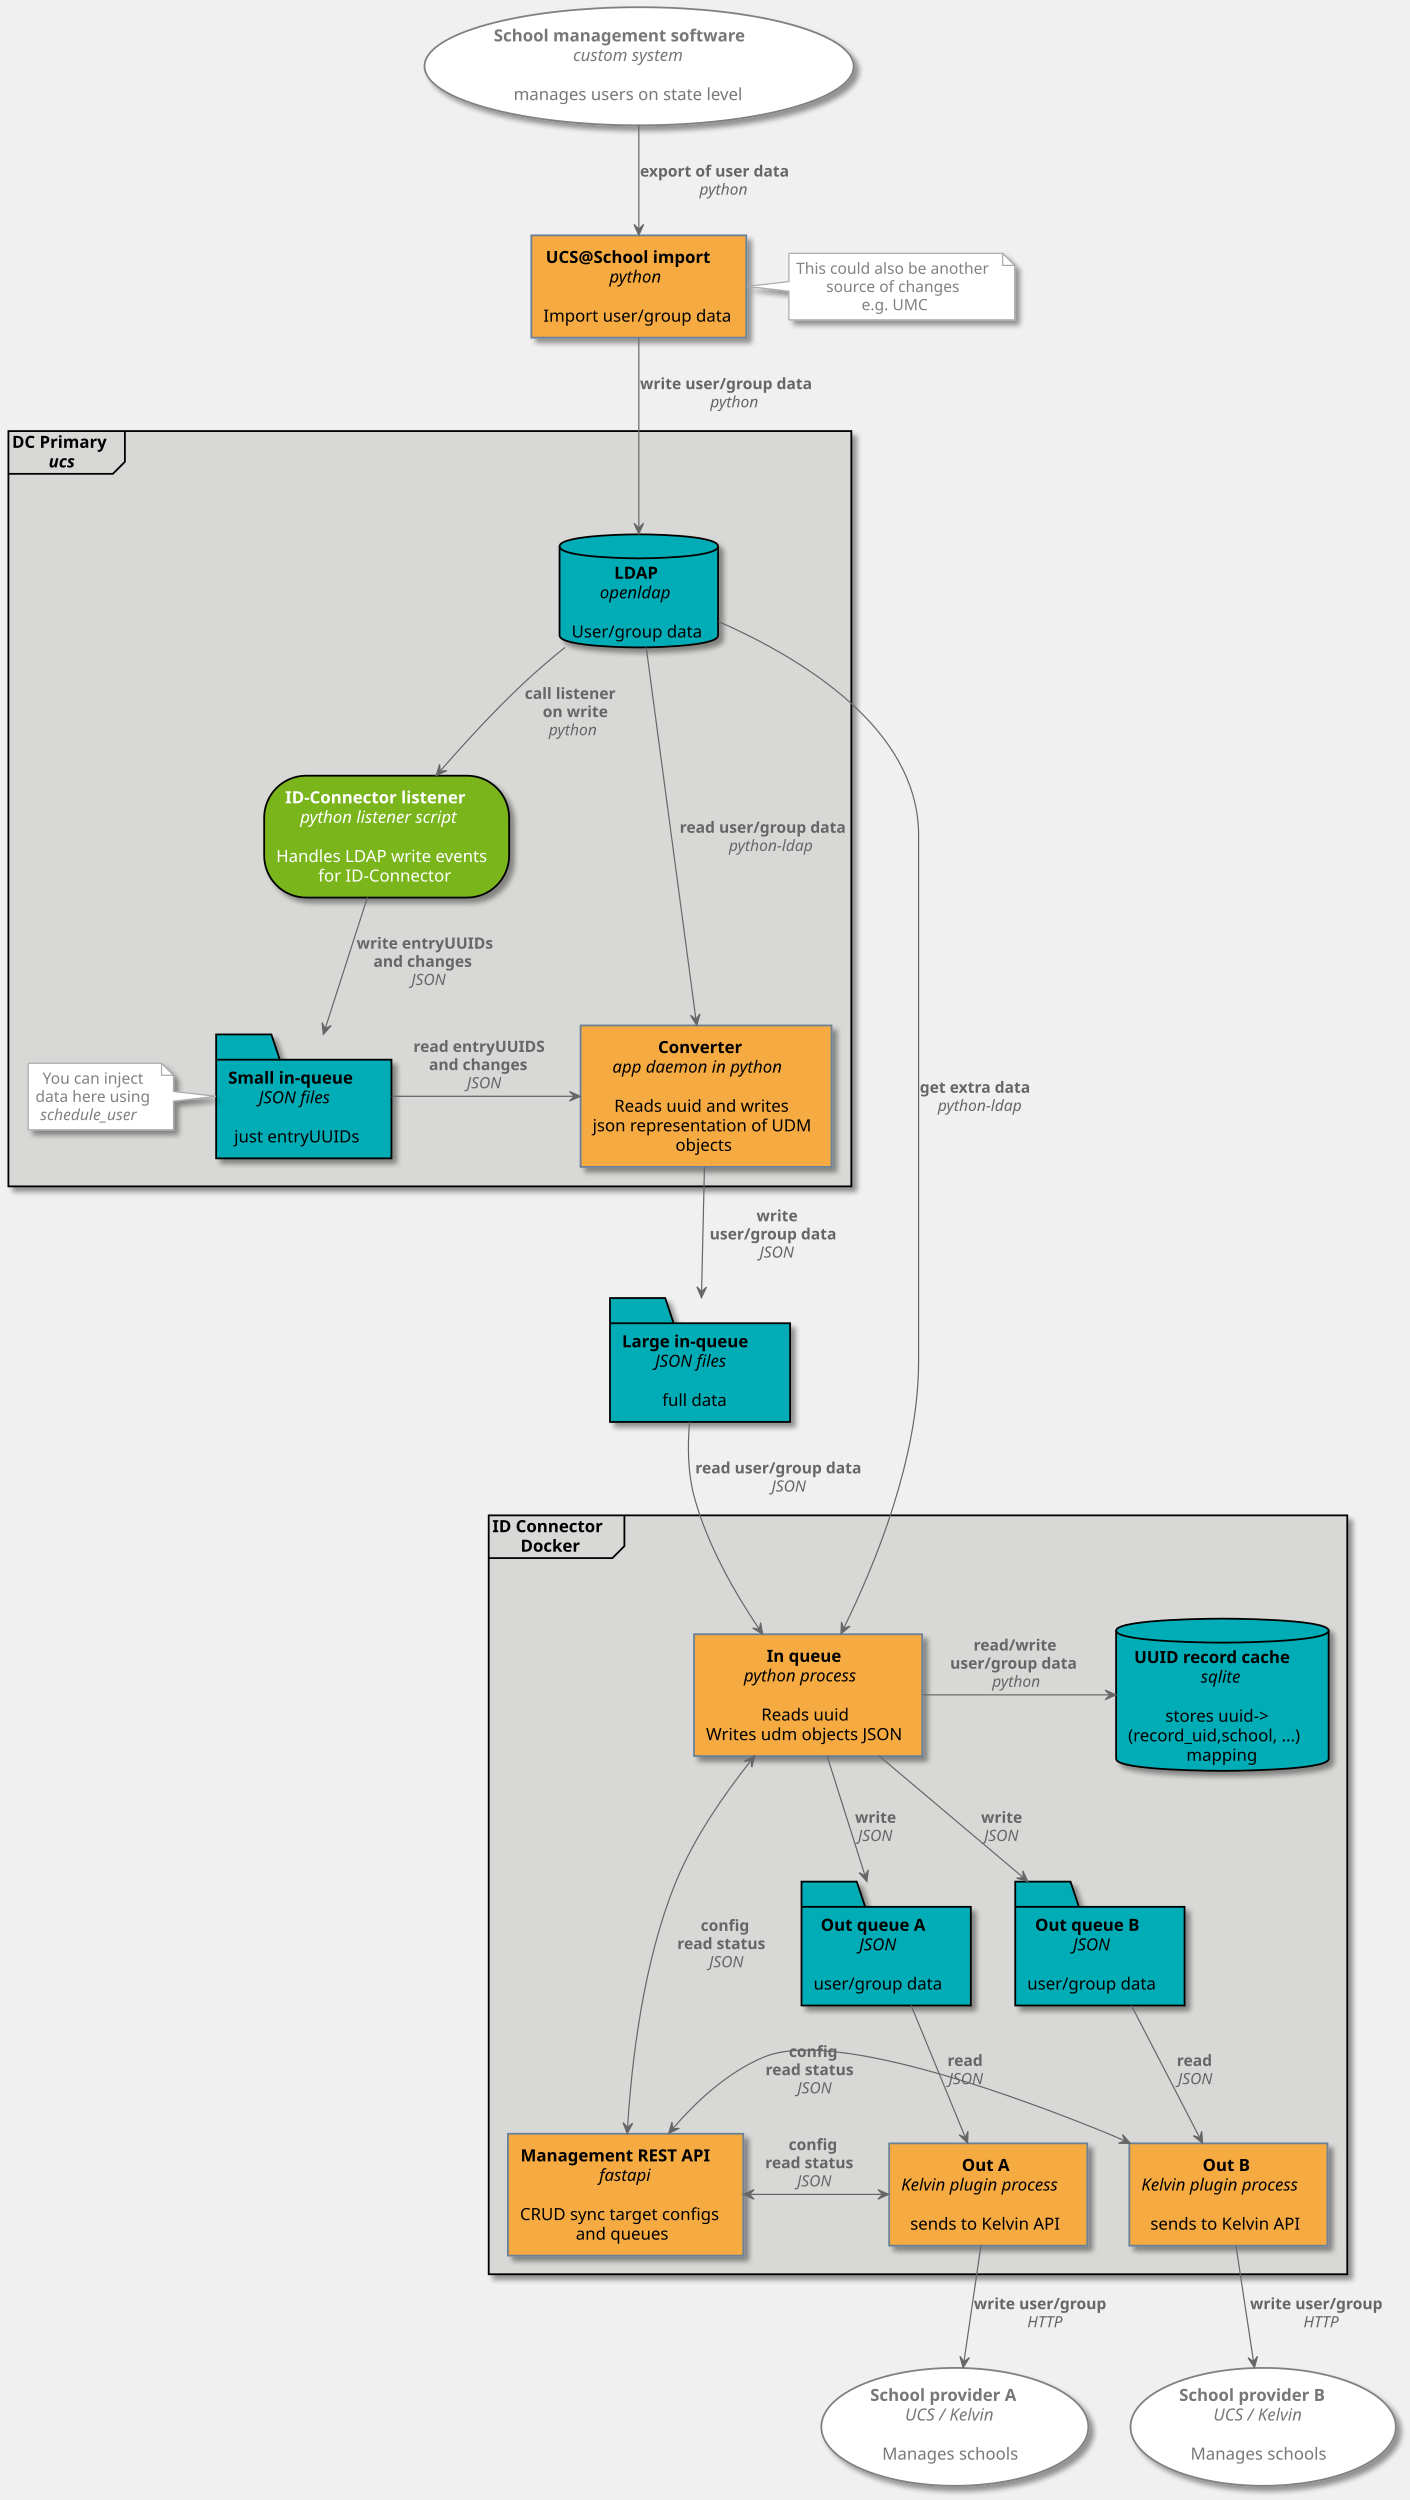
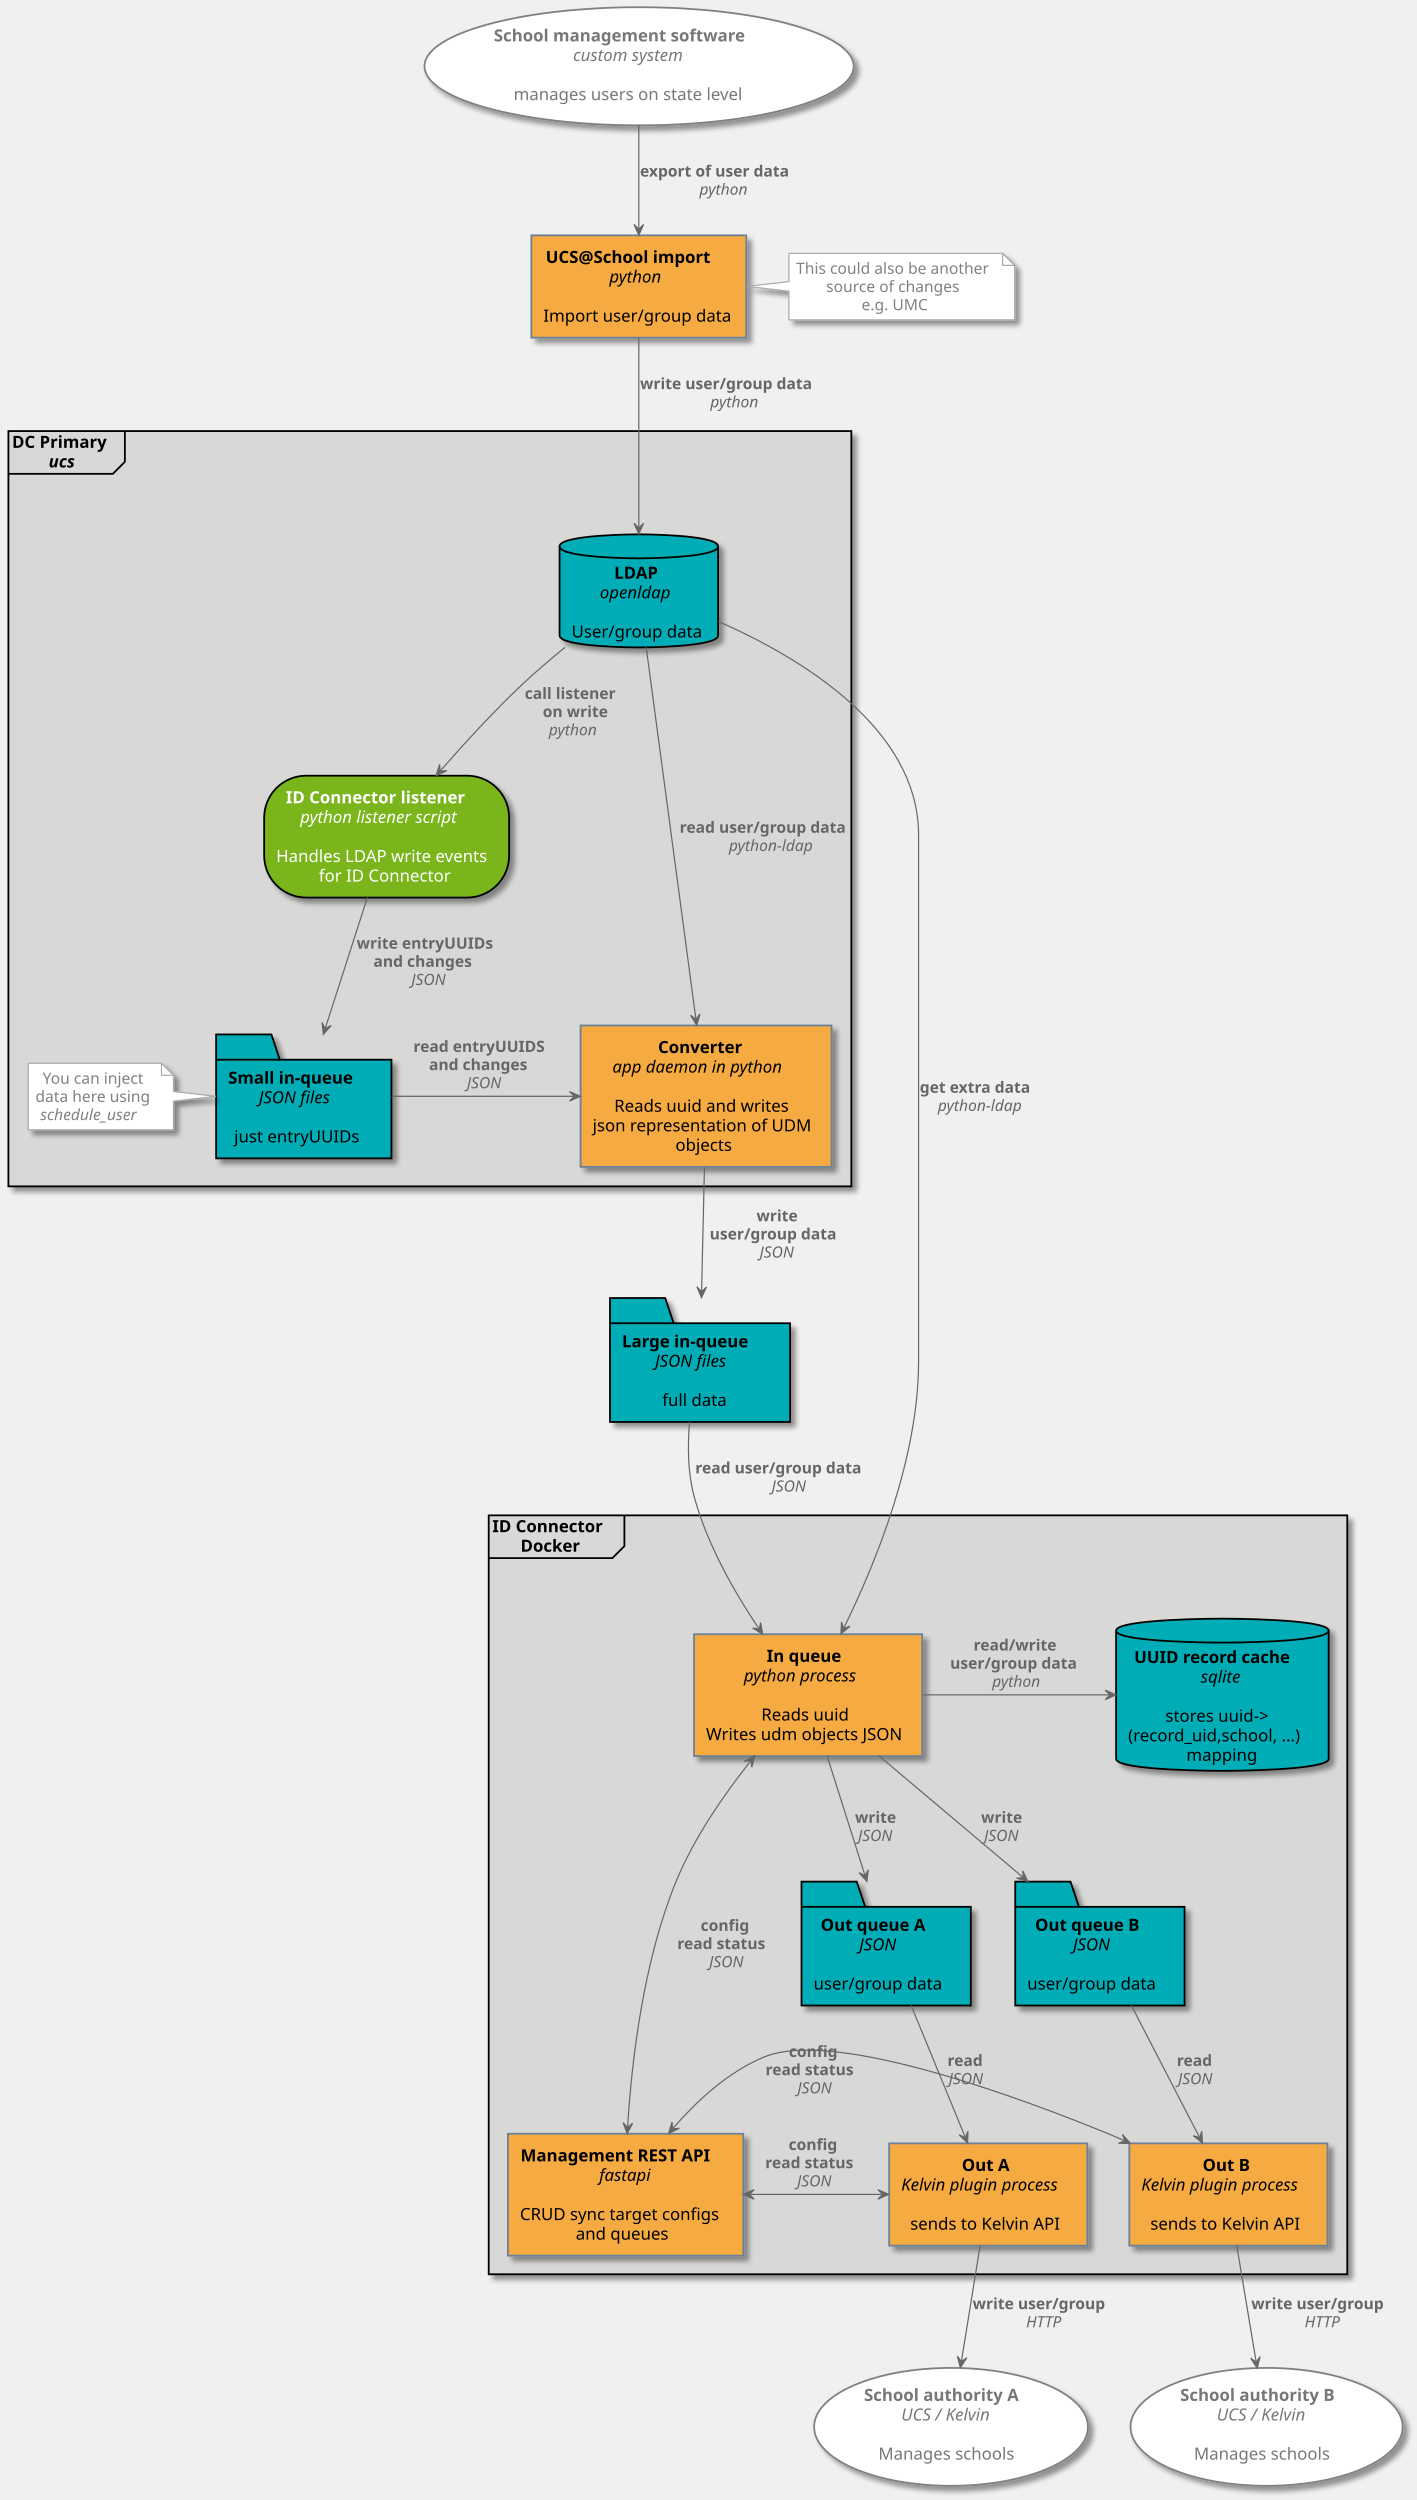
- <svg xmlns="http://www.w3.org/2000/svg" contentScriptType="application/ecmascript" contentStyleType="text/css" height="2082px" preserveAspectRatio="none" style="width:1174px;height:2082px;background:#FFFFFF;" version="1.1" viewBox="0 0 1174 2082" width="1174px" zoomAndPan="magnify">
+ <svg xmlns="http://www.w3.org/2000/svg" contentScriptType="application/ecmascript" contentStyleType="text/css" height="2082px" preserveAspectRatio="none" style="width:1180px;height:2082px;background:#FFFFFF;" version="1.1" viewBox="0 0 1180 2082" width="1180px" zoomAndPan="magnify">
  <defs>
-     <filter height="300%" id="f142jvwkqds8pc" width="300%" x="-1" y="-1">
+     <filter height="300%" id="fg2ye98dvawj6" width="300%" x="-1" y="-1">
      <feGaussianBlur result="blurOut" stdDeviation="2.0" />
      <feColorMatrix in="blurOut" result="blurOut2" type="matrix" values="0 0 0 0 0 0 0 0 0 0 0 0 0 0 0 0 0 0 .4 0" />
      <feOffset dx="4.0" dy="4.0" in="blurOut2" result="blurOut3" />
      <feBlend in="SourceGraphic" in2="blurOut3" mode="normal" />
    </filter>
  </defs>
  <g>
-     <rect fill="#D8D8D6" filter="url(#f142jvwkqds8pc)" height="629" style="stroke:#000000;stroke-width:1.5;" width="702" x="7" y="359" />
+     <rect fill="#D8D8D6" filter="url(#fg2ye98dvawj6)" height="629" style="stroke:#000000;stroke-width:1.5;" width="702" x="7" y="359" />
    <path d="M104,359 L104,384.594 L94,394.594 L7,394.594 " fill="none" style="stroke:#000000;stroke-width:1.5;" />
    <text fill="#000000" font-family="sans-serif" font-size="14" font-weight="bold" lengthAdjust="spacing" textLength="87" x="10" y="372.995">DC Primary</text>
    <text fill="#000000" font-family="sans-serif" font-size="14" font-style="italic" font-weight="bold" lengthAdjust="spacing" textLength="26" x="40.5" y="389.292">ucs</text>
-     <rect fill="#D8D8D6" filter="url(#f142jvwkqds8pc)" height="632" style="stroke:#000000;stroke-width:1.5;" width="715" x="407" y="1262" />
+     <rect fill="#D8D8D6" filter="url(#fg2ye98dvawj6)" height="632" style="stroke:#000000;stroke-width:1.5;" width="715" x="407" y="1262" />
    <path d="M520,1262 L520,1287.594 L510,1297.594 L407,1297.594 " fill="none" style="stroke:#000000;stroke-width:1.5;" />
    <text fill="#000000" font-family="sans-serif" font-size="14" font-weight="bold" lengthAdjust="spacing" textLength="103" x="410" y="1275.995">ID Connector</text>
    <text fill="#000000" font-family="sans-serif" font-size="14" font-weight="bold" lengthAdjust="spacing" textLength="56" x="433.5" y="1292.292">Docker</text>
-     <path d="M466,455 C466,445 532,445 532,445 C532,445 598,445 598,455 L598,529.188 C598,539.188 532,539.188 532,539.188 C532,539.188 466,539.188 466,529.188 L466,455 " fill="#00ACB6" filter="url(#f142jvwkqds8pc)" style="stroke:#000000;stroke-width:1.5;" />
+     <path d="M466,455 C466,445 532,445 532,445 C532,445 598,445 598,455 L598,529.188 C598,539.188 532,539.188 532,539.188 C532,539.188 466,539.188 466,529.188 L466,455 " fill="#00ACB6" filter="url(#fg2ye98dvawj6)" style="stroke:#000000;stroke-width:1.5;" />
    <path d="M466,455 C466,465 532,465 532,465 C532,465 598,465 598,455 " fill="none" style="stroke:#000000;stroke-width:1.5;" />
    <text fill="#000000" font-family="sans-serif" font-size="14" font-weight="bold" lengthAdjust="spacing" textLength="41" x="511.5" y="481.995">LDAP</text>
    <text fill="#000000" font-family="sans-serif" font-size="14" font-style="italic" lengthAdjust="spacing" textLength="65" x="499.5" y="498.292">openldap</text>
    <text fill="#000000" font-family="sans-serif" font-size="14" lengthAdjust="spacing" textLength="0" x="534" y="514.589" />
    <text fill="#000000" font-family="sans-serif" font-size="14" lengthAdjust="spacing" textLength="112" x="476" y="530.886">User/group data</text>
-     <rect fill="#7AB51D" filter="url(#f142jvwkqds8pc)" height="101.484" rx="35" ry="35" style="stroke:#000000;stroke-width:1.5;" width="204" x="220" y="646" />
-     <text fill="#FFFFFF" font-family="sans-serif" font-size="14" font-weight="bold" lengthAdjust="spacing" textLength="169" x="237.5" y="668.995">ID-Connector listener</text>
+     <rect fill="#7AB51D" filter="url(#fg2ye98dvawj6)" height="101.484" rx="35" ry="35" style="stroke:#000000;stroke-width:1.5;" width="204" x="220" y="646" />
+     <text fill="#FFFFFF" font-family="sans-serif" font-size="14" font-weight="bold" lengthAdjust="spacing" textLength="168" x="238" y="668.995">ID Connector listener</text>
    <text fill="#FFFFFF" font-family="sans-serif" font-size="14" font-style="italic" lengthAdjust="spacing" textLength="144" x="250" y="685.292">python listener script</text>
    <text fill="#FFFFFF" font-family="sans-serif" font-size="14" lengthAdjust="spacing" textLength="0" x="324" y="701.589" />
    <text fill="#FFFFFF" font-family="sans-serif" font-size="14" lengthAdjust="spacing" textLength="184" x="230" y="717.886">Handles LDAP write events</text>
-     <text fill="#FFFFFF" font-family="sans-serif" font-size="14" lengthAdjust="spacing" textLength="114" x="265" y="734.183">for ID-Connector</text>
-     <rect fill="#F6AA42" filter="url(#f142jvwkqds8pc)" height="117.781" style="stroke:#6A8198;stroke-width:1.5;" width="209" x="483.5" y="854" />
+     <text fill="#FFFFFF" font-family="sans-serif" font-size="14" lengthAdjust="spacing" textLength="113" x="265.5" y="734.183">for ID Connector</text>
+     <rect fill="#F6AA42" filter="url(#fg2ye98dvawj6)" height="117.781" style="stroke:#6A8198;stroke-width:1.5;" width="209" x="483.5" y="854" />
    <text fill="#000000" font-family="sans-serif" font-size="14" font-weight="bold" lengthAdjust="spacing" textLength="80" x="548" y="876.995">Converter</text>
    <text fill="#000000" font-family="sans-serif" font-size="14" font-style="italic" lengthAdjust="spacing" textLength="156" x="510" y="893.292">app daemon in python</text>
    <text fill="#000000" font-family="sans-serif" font-size="14" lengthAdjust="spacing" textLength="0" x="590" y="909.589" />
    <text fill="#000000" font-family="sans-serif" font-size="14" lengthAdjust="spacing" textLength="153" x="511.5" y="925.886">Reads uuid and writes</text>
    <text fill="#000000" font-family="sans-serif" font-size="14" lengthAdjust="spacing" textLength="189" x="493.5" y="942.183">json representation of UDM</text>
    <text fill="#000000" font-family="sans-serif" font-size="14" lengthAdjust="spacing" textLength="51" x="562.5" y="958.48">objects</text>
-     <polygon fill="#00ACB6" filter="url(#f142jvwkqds8pc)" points="180,861.5,226,861.5,233,882.5,326,882.5,326,964.688,180,964.688,180,861.5" style="stroke:#000000;stroke-width:1.5;" />
+     <polygon fill="#00ACB6" filter="url(#fg2ye98dvawj6)" points="180,861.5,226,861.5,233,882.5,326,882.5,326,964.688,180,964.688,180,861.5" style="stroke:#000000;stroke-width:1.5;" />
    <line style="stroke:#000000;stroke-width:1.5;" x1="180" x2="233" y1="882.5" y2="882.5" />
    <text fill="#000000" font-family="sans-serif" font-size="14" font-weight="bold" lengthAdjust="spacing" textLength="116" x="190" y="902.495">Small in-queue</text>
    <text fill="#000000" font-family="sans-serif" font-size="14" font-style="italic" lengthAdjust="spacing" textLength="65" x="215.5" y="918.792">JSON files</text>
    <text fill="#000000" font-family="sans-serif" font-size="14" lengthAdjust="spacing" textLength="0" x="250" y="935.089" />
    <text fill="#000000" font-family="sans-serif" font-size="14" lengthAdjust="spacing" textLength="106" x="195" y="951.386">just entryUUIDs</text>
-     <path d="M23.5,885.5 L23.5,940.898 A0,0 0 0 0 23.5,940.898 L144.5,940.898 A0,0 0 0 0 144.5,940.898 L144.5,917 L179.84,913 L144.5,909 L144.5,895.5 L134.5,885.5 L23.5,885.5 A0,0 0 0 0 23.5,885.5 " fill="#FFFFFF" filter="url(#f142jvwkqds8pc)" style="stroke:#A9A9A9;stroke-width:1.0;" />
+     <path d="M23.5,885.5 L23.5,940.898 A0,0 0 0 0 23.5,940.898 L144.5,940.898 A0,0 0 0 0 144.5,940.898 L144.5,917 L179.84,913 L144.5,909 L144.5,895.5 L134.5,885.5 L23.5,885.5 A0,0 0 0 0 23.5,885.5 " fill="#FFFFFF" filter="url(#fg2ye98dvawj6)" style="stroke:#A9A9A9;stroke-width:1.0;" />
    <path d="M134.5,885.5 L134.5,895.5 L144.5,895.5 L134.5,885.5 " fill="#FFFFFF" style="stroke:#A9A9A9;stroke-width:1.0;" />
    <text fill="#808080" font-family="sans-serif" font-size="13" lengthAdjust="spacing" textLength="88" x="35.5" y="902.567">You can inject</text>
    <text fill="#808080" font-family="sans-serif" font-size="13" lengthAdjust="spacing" textLength="100" x="29.5" y="917.7">data here using</text>
    <text fill="#808080" font-family="sans-serif" font-size="13" font-style="italic" lengthAdjust="spacing" textLength="92" x="33.5" y="932.832">schedule_user</text>
-     <rect fill="#F6AA42" filter="url(#f142jvwkqds8pc)" height="101.484" style="stroke:#6A8198;stroke-width:1.5;" width="190" x="578" y="1361" />
+     <rect fill="#F6AA42" filter="url(#fg2ye98dvawj6)" height="101.484" style="stroke:#6A8198;stroke-width:1.5;" width="190" x="578" y="1361" />
    <text fill="#000000" font-family="sans-serif" font-size="14" font-weight="bold" lengthAdjust="spacing" textLength="69" x="638.5" y="1383.995">In queue</text>
    <text fill="#000000" font-family="sans-serif" font-size="14" font-style="italic" lengthAdjust="spacing" textLength="107" x="619.5" y="1400.292">python process</text>
    <text fill="#000000" font-family="sans-serif" font-size="14" lengthAdjust="spacing" textLength="0" x="675" y="1416.589" />
    <text fill="#000000" font-family="sans-serif" font-size="14" lengthAdjust="spacing" textLength="78" x="634" y="1432.886">Reads uuid</text>
    <text fill="#000000" font-family="sans-serif" font-size="14" lengthAdjust="spacing" textLength="170" x="588" y="1449.183">Writes udm objects JSON</text>
-     <path d="M929.5,1358 C929.5,1348 1018,1348 1018,1348 C1018,1348 1106.5,1348 1106.5,1358 L1106.5,1464.781 C1106.5,1474.781 1018,1474.781 1018,1474.781 C1018,1474.781 929.5,1474.781 929.5,1464.781 L929.5,1358 " fill="#00ACB6" filter="url(#f142jvwkqds8pc)" style="stroke:#000000;stroke-width:1.5;" />
+     <path d="M929.5,1358 C929.5,1348 1018,1348 1018,1348 C1018,1348 1106.5,1348 1106.5,1358 L1106.5,1464.781 C1106.5,1474.781 1018,1474.781 1018,1474.781 C1018,1474.781 929.5,1474.781 929.5,1464.781 L929.5,1358 " fill="#00ACB6" filter="url(#fg2ye98dvawj6)" style="stroke:#000000;stroke-width:1.5;" />
    <path d="M929.5,1358 C929.5,1368 1018,1368 1018,1368 C1018,1368 1106.5,1368 1106.5,1358 " fill="none" style="stroke:#000000;stroke-width:1.5;" />
    <text fill="#000000" font-family="sans-serif" font-size="14" font-weight="bold" lengthAdjust="spacing" textLength="147" x="944.5" y="1384.995">UUID record cache</text>
    <text fill="#000000" font-family="sans-serif" font-size="14" font-style="italic" lengthAdjust="spacing" textLength="36" x="1000" y="1401.292">sqlite</text>
    <text fill="#000000" font-family="sans-serif" font-size="14" lengthAdjust="spacing" textLength="0" x="1020" y="1417.589" />
    <text fill="#000000" font-family="sans-serif" font-size="14" lengthAdjust="spacing" textLength="95" x="970.5" y="1433.886">stores uuid-&gt;</text>
    <text fill="#000000" font-family="sans-serif" font-size="14" lengthAdjust="spacing" textLength="153" x="939.5" y="1450.183">(record_uid,school, ...)</text>
    <text fill="#000000" font-family="sans-serif" font-size="14" lengthAdjust="spacing" textLength="60" x="988" y="1466.479">mapping</text>
-     <polygon fill="#00ACB6" filter="url(#f142jvwkqds8pc)" points="667.5,1567,713.5,1567,720.5,1588,808.5,1588,808.5,1670.188,667.5,1670.188,667.5,1567" style="stroke:#000000;stroke-width:1.5;" />
+     <polygon fill="#00ACB6" filter="url(#fg2ye98dvawj6)" points="667.5,1567,713.5,1567,720.5,1588,808.5,1588,808.5,1670.188,667.5,1670.188,667.5,1567" style="stroke:#000000;stroke-width:1.5;" />
    <line style="stroke:#000000;stroke-width:1.5;" x1="667.5" x2="720.5" y1="1588" y2="1588" />
    <text fill="#000000" font-family="sans-serif" font-size="14" font-weight="bold" lengthAdjust="spacing" textLength="99" x="683.5" y="1607.995">Out queue A</text>
    <text fill="#000000" font-family="sans-serif" font-size="14" font-style="italic" lengthAdjust="spacing" textLength="35" x="715.5" y="1624.292">JSON</text>
    <text fill="#000000" font-family="sans-serif" font-size="14" lengthAdjust="spacing" textLength="0" x="735" y="1640.589" />
    <text fill="#000000" font-family="sans-serif" font-size="14" lengthAdjust="spacing" textLength="111" x="677.5" y="1656.886">user/group data</text>
-     <polygon fill="#00ACB6" filter="url(#f142jvwkqds8pc)" points="845.5,1567,891.5,1567,898.5,1588,986.5,1588,986.5,1670.188,845.5,1670.188,845.5,1567" style="stroke:#000000;stroke-width:1.5;" />
+     <polygon fill="#00ACB6" filter="url(#fg2ye98dvawj6)" points="845.5,1567,891.5,1567,898.5,1588,986.5,1588,986.5,1670.188,845.5,1670.188,845.5,1567" style="stroke:#000000;stroke-width:1.5;" />
    <line style="stroke:#000000;stroke-width:1.5;" x1="845.5" x2="898.5" y1="1588" y2="1588" />
    <text fill="#000000" font-family="sans-serif" font-size="14" font-weight="bold" lengthAdjust="spacing" textLength="98" x="862" y="1607.995">Out queue B</text>
    <text fill="#000000" font-family="sans-serif" font-size="14" font-style="italic" lengthAdjust="spacing" textLength="35" x="893.5" y="1624.292">JSON</text>
    <text fill="#000000" font-family="sans-serif" font-size="14" lengthAdjust="spacing" textLength="0" x="913" y="1640.589" />
    <text fill="#000000" font-family="sans-serif" font-size="14" lengthAdjust="spacing" textLength="111" x="855.5" y="1656.886">user/group data</text>
-     <rect fill="#F6AA42" filter="url(#f142jvwkqds8pc)" height="85.188" style="stroke:#6A8198;stroke-width:1.5;" width="165" x="940.5" y="1785" />
+     <rect fill="#F6AA42" filter="url(#fg2ye98dvawj6)" height="85.188" style="stroke:#6A8198;stroke-width:1.5;" width="165" x="940.5" y="1785" />
    <text fill="#000000" font-family="sans-serif" font-size="14" font-weight="bold" lengthAdjust="spacing" textLength="43" x="1001.5" y="1807.995">Out B</text>
    <text fill="#000000" font-family="sans-serif" font-size="14" font-style="italic" lengthAdjust="spacing" textLength="145" x="950.5" y="1824.292">Kelvin plugin process</text>
    <text fill="#000000" font-family="sans-serif" font-size="14" lengthAdjust="spacing" textLength="0" x="1025" y="1840.589" />
    <text fill="#000000" font-family="sans-serif" font-size="14" lengthAdjust="spacing" textLength="130" x="958" y="1856.886">sends to Kelvin API</text>
-     <rect fill="#F6AA42" filter="url(#f142jvwkqds8pc)" height="85.188" style="stroke:#6A8198;stroke-width:1.5;" width="165" x="740.5" y="1785" />
+     <rect fill="#F6AA42" filter="url(#fg2ye98dvawj6)" height="85.188" style="stroke:#6A8198;stroke-width:1.5;" width="165" x="740.5" y="1785" />
    <text fill="#000000" font-family="sans-serif" font-size="14" font-weight="bold" lengthAdjust="spacing" textLength="44" x="801" y="1807.995">Out A</text>
    <text fill="#000000" font-family="sans-serif" font-size="14" font-style="italic" lengthAdjust="spacing" textLength="145" x="750.5" y="1824.292">Kelvin plugin process</text>
    <text fill="#000000" font-family="sans-serif" font-size="14" lengthAdjust="spacing" textLength="0" x="825" y="1840.589" />
    <text fill="#000000" font-family="sans-serif" font-size="14" lengthAdjust="spacing" textLength="130" x="758" y="1856.886">sends to Kelvin API</text>
-     <rect fill="#F6AA42" filter="url(#f142jvwkqds8pc)" height="101.484" style="stroke:#6A8198;stroke-width:1.5;" width="196" x="423" y="1777" />
+     <rect fill="#F6AA42" filter="url(#fg2ye98dvawj6)" height="101.484" style="stroke:#6A8198;stroke-width:1.5;" width="196" x="423" y="1777" />
    <text fill="#000000" font-family="sans-serif" font-size="14" font-weight="bold" lengthAdjust="spacing" textLength="175" x="433.5" y="1799.995">Management REST API</text>
    <text fill="#000000" font-family="sans-serif" font-size="14" font-style="italic" lengthAdjust="spacing" textLength="44" x="499" y="1816.292">fastapi</text>
    <text fill="#000000" font-family="sans-serif" font-size="14" lengthAdjust="spacing" textLength="0" x="523" y="1832.589" />
    <text fill="#000000" font-family="sans-serif" font-size="14" lengthAdjust="spacing" textLength="176" x="433" y="1848.886">CRUD sync target configs</text>
    <text fill="#000000" font-family="sans-serif" font-size="14" lengthAdjust="spacing" textLength="83" x="479.5" y="1865.183">and queues</text>
-     <ellipse cx="532.223" cy="55.189" fill="#FFFFFF" filter="url(#f142jvwkqds8pc)" rx="178.723" ry="49.189" style="stroke:#808080;stroke-width:1.5;" />
+     <ellipse cx="532.223" cy="55.189" fill="#FFFFFF" filter="url(#fg2ye98dvawj6)" rx="178.723" ry="49.189" style="stroke:#808080;stroke-width:1.5;" />
    <text fill="#777777" font-family="sans-serif" font-size="14" font-weight="bold" lengthAdjust="spacing" textLength="236" x="411.223" y="34.492">School management software</text>
    <text fill="#777777" font-family="sans-serif" font-size="14" font-style="italic" lengthAdjust="spacing" textLength="104" x="477.223" y="50.788">custom system</text>
    <text fill="#777777" font-family="sans-serif" font-size="14" lengthAdjust="spacing" textLength="0" x="531.223" y="67.085" />
    <text fill="#777777" font-family="sans-serif" font-size="14" lengthAdjust="spacing" textLength="203" x="427.723" y="83.382">manages users on state level</text>
-     <rect fill="#F6AA42" filter="url(#f142jvwkqds8pc)" height="85.188" style="stroke:#6A8198;stroke-width:1.5;" width="179" x="442.5" y="196" />
+     <rect fill="#F6AA42" filter="url(#fg2ye98dvawj6)" height="85.188" style="stroke:#6A8198;stroke-width:1.5;" width="179" x="442.5" y="196" />
    <text fill="#000000" font-family="sans-serif" font-size="14" font-weight="bold" lengthAdjust="spacing" textLength="155" x="454.5" y="218.995">UCS@School import</text>
    <text fill="#000000" font-family="sans-serif" font-size="14" font-style="italic" lengthAdjust="spacing" textLength="49" x="507.5" y="235.292">python</text>
    <text fill="#000000" font-family="sans-serif" font-size="14" lengthAdjust="spacing" textLength="0" x="534" y="251.589" />
    <text fill="#000000" font-family="sans-serif" font-size="14" lengthAdjust="spacing" textLength="159" x="452.5" y="267.886">Import user/group data</text>
-     <path d="M657,211 L657,234.5 L621.82,238.5 L657,242.5 L657,266.398 A0,0 0 0 0 657,266.398 L845,266.398 A0,0 0 0 0 845,266.398 L845,221 L835,211 L657,211 A0,0 0 0 0 657,211 " fill="#FFFFFF" filter="url(#f142jvwkqds8pc)" style="stroke:#A9A9A9;stroke-width:1.0;" />
+     <path d="M657,211 L657,234.5 L621.82,238.5 L657,242.5 L657,266.398 A0,0 0 0 0 657,266.398 L845,266.398 A0,0 0 0 0 845,266.398 L845,221 L835,211 L657,211 A0,0 0 0 0 657,211 " fill="#FFFFFF" filter="url(#fg2ye98dvawj6)" style="stroke:#A9A9A9;stroke-width:1.0;" />
    <path d="M835,211 L835,221 L845,221 L835,211 " fill="#FFFFFF" style="stroke:#A9A9A9;stroke-width:1.0;" />
    <text fill="#808080" font-family="sans-serif" font-size="13" lengthAdjust="spacing" textLength="167" x="663" y="228.067">This could also be another</text>
    <text fill="#808080" font-family="sans-serif" font-size="13" lengthAdjust="spacing" textLength="117" x="688" y="243.2">source of changes</text>
    <text fill="#808080" font-family="sans-serif" font-size="13" lengthAdjust="spacing" textLength="58" x="717.5" y="258.332">e.g. UMC</text>
-     <polygon fill="#00ACB6" filter="url(#f142jvwkqds8pc)" points="508,1081,554,1081,561,1102,658,1102,658,1184.188,508,1184.188,508,1081" style="stroke:#000000;stroke-width:1.5;" />
+     <polygon fill="#00ACB6" filter="url(#fg2ye98dvawj6)" points="508,1081,554,1081,561,1102,658,1102,658,1184.188,508,1184.188,508,1081" style="stroke:#000000;stroke-width:1.5;" />
    <line style="stroke:#000000;stroke-width:1.5;" x1="508" x2="561" y1="1102" y2="1102" />
    <text fill="#000000" font-family="sans-serif" font-size="14" font-weight="bold" lengthAdjust="spacing" textLength="120" x="518" y="1121.995">Large in-queue</text>
    <text fill="#000000" font-family="sans-serif" font-size="14" font-style="italic" lengthAdjust="spacing" textLength="65" x="545.5" y="1138.292">JSON files</text>
    <text fill="#000000" font-family="sans-serif" font-size="14" lengthAdjust="spacing" textLength="0" x="580" y="1154.589" />
    <text fill="#000000" font-family="sans-serif" font-size="14" lengthAdjust="spacing" textLength="53" x="551.5" y="1170.886">full data</text>
-     <ellipse cx="795.187" cy="2021.094" fill="#FFFFFF" filter="url(#f142jvwkqds8pc)" rx="111.187" ry="49.094" style="stroke:#808080;stroke-width:1.5;" />
-     <text fill="#777777" font-family="sans-serif" font-size="14" font-weight="bold" lengthAdjust="spacing" textLength="141" x="724.687" y="1999.496">School provider A</text>
-     <text fill="#777777" font-family="sans-serif" font-size="14" font-style="italic" lengthAdjust="spacing" textLength="83" x="753.687" y="2015.793">UCS / Kelvin</text>
-     <text fill="#777777" font-family="sans-serif" font-size="14" lengthAdjust="spacing" textLength="0" x="797.187" y="2032.09" />
-     <text fill="#777777" font-family="sans-serif" font-size="14" lengthAdjust="spacing" textLength="121" x="734.687" y="2048.387">Manages schools</text>
-     <ellipse cx="1051.98" cy="2021.094" fill="#FFFFFF" filter="url(#f142jvwkqds8pc)" rx="110.48" ry="49.094" style="stroke:#808080;stroke-width:1.5;" />
-     <text fill="#777777" font-family="sans-serif" font-size="14" font-weight="bold" lengthAdjust="spacing" textLength="140" x="981.98" y="1999.496">School provider B</text>
-     <text fill="#777777" font-family="sans-serif" font-size="14" font-style="italic" lengthAdjust="spacing" textLength="83" x="1010.48" y="2015.793">UCS / Kelvin</text>
-     <text fill="#777777" font-family="sans-serif" font-size="14" lengthAdjust="spacing" textLength="0" x="1053.98" y="2032.09" />
-     <text fill="#777777" font-family="sans-serif" font-size="14" lengthAdjust="spacing" textLength="121" x="991.48" y="2048.387">Manages schools</text>
+     <ellipse cx="792.016" cy="2021.094" fill="#FFFFFF" filter="url(#fg2ye98dvawj6)" rx="114.016" ry="49.094" style="stroke:#808080;stroke-width:1.5;" />
+     <text fill="#777777" font-family="sans-serif" font-size="14" font-weight="bold" lengthAdjust="spacing" textLength="145" x="719.516" y="1999.496">School authority A</text>
+     <text fill="#777777" font-family="sans-serif" font-size="14" font-style="italic" lengthAdjust="spacing" textLength="83" x="750.516" y="2015.793">UCS / Kelvin</text>
+     <text fill="#777777" font-family="sans-serif" font-size="14" lengthAdjust="spacing" textLength="0" x="794.016" y="2032.09" />
+     <text fill="#777777" font-family="sans-serif" font-size="14" lengthAdjust="spacing" textLength="121" x="731.516" y="2048.387">Manages schools</text>
+     <ellipse cx="1054.809" cy="2021.094" fill="#FFFFFF" filter="url(#fg2ye98dvawj6)" rx="113.309" ry="49.094" style="stroke:#808080;stroke-width:1.5;" />
+     <text fill="#777777" font-family="sans-serif" font-size="14" font-weight="bold" lengthAdjust="spacing" textLength="144" x="982.809" y="1999.496">School authority B</text>
+     <text fill="#777777" font-family="sans-serif" font-size="14" font-style="italic" lengthAdjust="spacing" textLength="83" x="1013.309" y="2015.793">UCS / Kelvin</text>
+     <text fill="#777777" font-family="sans-serif" font-size="14" lengthAdjust="spacing" textLength="0" x="1056.809" y="2032.09" />
+     <text fill="#777777" font-family="sans-serif" font-size="14" lengthAdjust="spacing" textLength="121" x="994.309" y="2048.387">Manages schools</text>
    <path d="M532,104.16 C532,130.94 532,164.12 532,190.68 " fill="none" id="sms-to-importer" style="stroke:#666666;stroke-width:1.0;" />
    <polygon fill="#666666" points="532,195.9,536,186.9,532,190.9,528,186.9,532,195.9" style="stroke:#666666;stroke-width:1.0;" />
    <text fill="#666666" font-family="sans-serif" font-size="13" font-weight="bold" lengthAdjust="spacing" textLength="144" x="533" y="147.067">export of user data</text>
    <text fill="#666666" font-family="sans-serif" font-size="13" font-style="italic" lengthAdjust="spacing" textLength="45" x="582.5" y="162.2">python</text>
    <path d="M532,281.03 C532,324.51 532,392.85 532,439.68 " fill="none" id="importer-to-ldap" style="stroke:#666666;stroke-width:1.0;" />
    <polygon fill="#666666" points="532,444.71,536,435.71,532,439.71,528,435.71,532,444.71" style="stroke:#666666;stroke-width:1.0;" />
    <text fill="#666666" font-family="sans-serif" font-size="13" font-weight="bold" lengthAdjust="spacing" textLength="162" x="533" y="324.067">write user/group data</text>
    <text fill="#666666" font-family="sans-serif" font-size="13" font-style="italic" lengthAdjust="spacing" textLength="45" x="591.5" y="339.2">python</text>
    <path d="M470.54,539.14 C458.77,548.67 446.77,558.89 436,569 C411.85,591.66 387,618.71 366.7,641.97 " fill="none" id="ldap-to-listener" style="stroke:#666666;stroke-width:1.0;" />
    <polygon fill="#666666" points="363.22,645.97,372.148,641.812,366.504,642.2,366.116,636.557,363.22,645.97" style="stroke:#666666;stroke-width:1.0;" />
    <text fill="#666666" font-family="sans-serif" font-size="13" font-weight="bold" lengthAdjust="spacing" textLength="85" x="437" y="582.067">call listener</text>
    <text fill="#666666" font-family="sans-serif" font-size="13" font-weight="bold" lengthAdjust="spacing" textLength="60" x="452" y="597.2">on write</text>
    <text fill="#666666" font-family="sans-serif" font-size="13" font-style="italic" lengthAdjust="spacing" textLength="45" x="457" y="612.332">python</text>
    <path d="M306,747.25 C295.49,779.92 281.72,822.71 270.86,856.49 " fill="none" id="listener-to-small_queue" style="stroke:#666666;stroke-width:1.0;" />
    <polygon fill="#666666" points="269.28,861.4,275.841,854.055,270.81,856.64,268.225,851.608,269.28,861.4" style="stroke:#666666;stroke-width:1.0;" />
    <text fill="#666666" font-family="sans-serif" font-size="13" font-weight="bold" lengthAdjust="spacing" textLength="123" x="297" y="790.067">write entryUUIDs</text>
    <text fill="#666666" font-family="sans-serif" font-size="13" font-weight="bold" lengthAdjust="spacing" textLength="95" x="311" y="805.2">and changes</text>
    <text fill="#666666" font-family="sans-serif" font-size="13" font-style="italic" lengthAdjust="spacing" textLength="32" x="342.5" y="820.332">JSON</text>
    <path d="M326.1,913 C370.59,913 428.26,913 478.16,913 " fill="none" id="small_queue-to-converter" style="stroke:#666666;stroke-width:1.0;" />
    <polygon fill="#666666" points="483.27,913,474.27,909,478.27,913,474.27,917,483.27,913" style="stroke:#666666;stroke-width:1.0;" />
    <text fill="#666666" font-family="sans-serif" font-size="13" font-weight="bold" lengthAdjust="spacing" textLength="121" x="344.25" y="876.067">read entryUUIDS</text>
    <text fill="#666666" font-family="sans-serif" font-size="13" font-weight="bold" lengthAdjust="spacing" textLength="95" x="357.25" y="891.2">and changes</text>
    <text fill="#666666" font-family="sans-serif" font-size="13" font-style="italic" lengthAdjust="spacing" textLength="32" x="388.75" y="906.332">JSON</text>
    <path d="M586.67,972 C585.93,1004.13 585.01,1043.89 584.28,1075.67 " fill="none" id="converter-to-large_queue" style="stroke:#666666;stroke-width:1.0;" />
    <polygon fill="#666666" points="584.17,1080.7,588.375,1071.794,584.284,1075.701,580.377,1071.611,584.17,1080.7" style="stroke:#666666;stroke-width:1.0;" />
    <text fill="#666666" font-family="sans-serif" font-size="13" font-weight="bold" lengthAdjust="spacing" textLength="37" x="630" y="1017.067">write</text>
    <text fill="#666666" font-family="sans-serif" font-size="13" font-weight="bold" lengthAdjust="spacing" textLength="120" x="591" y="1032.2">user/group data</text>
    <text fill="#666666" font-family="sans-serif" font-size="13" font-style="italic" lengthAdjust="spacing" textLength="32" x="632.5" y="1047.332">JSON</text>
    <path d="M574.29,1184.05 C572.57,1203.68 572.69,1226.17 578,1246 C588.66,1285.77 611.52,1325.88 632.14,1356.54 " fill="none" id="large_queue-to-daemon" style="stroke:#666666;stroke-width:1.0;" />
    <polygon fill="#666666" points="635.17,1360.99,633.422,1351.298,632.36,1356.854,626.804,1355.793,635.17,1360.99" style="stroke:#666666;stroke-width:1.0;" />
    <text fill="#666666" font-family="sans-serif" font-size="13" font-weight="bold" lengthAdjust="spacing" textLength="159" x="579" y="1227.067">read user/group data</text>
    <text fill="#666666" font-family="sans-serif" font-size="13" font-style="italic" lengthAdjust="spacing" textLength="32" x="642.5" y="1242.2">JSON</text>
    <path d="M538.15,539.04 C548.21,614.28 568.18,763.73 579.56,848.83 " fill="none" id="ldap-to-converter" style="stroke:#666666;stroke-width:1.0;" />
    <polygon fill="#666666" points="580.23,853.84,582.986,844.385,579.559,848.885,575.058,845.458,580.23,853.84" style="stroke:#666666;stroke-width:1.0;" />
    <text fill="#666666" font-family="sans-serif" font-size="13" font-weight="bold" lengthAdjust="spacing" textLength="159" x="566" y="693.567">read user/group data</text>
    <text fill="#666666" font-family="sans-serif" font-size="13" font-style="italic" lengthAdjust="spacing" textLength="77" x="607" y="708.7">python-ldap</text>
    <path d="M598.15,517.5 C667.03,547.8 765,606.53 765,695.5 C765,695.5 765,695.5 765,1133.5 C765,1214.09 729.5,1301.44 702.6,1356.06 " fill="none" id="ldap-to-daemon" style="stroke:#666666;stroke-width:1.0;" />
    <polygon fill="#666666" points="700.35,1360.59,707.945,1354.319,702.58,1356.115,700.785,1350.751,700.35,1360.59" style="stroke:#666666;stroke-width:1.0;" />
    <text fill="#666666" font-family="sans-serif" font-size="13" font-weight="bold" lengthAdjust="spacing" textLength="107" x="766" y="910.067">get extra data</text>
    <text fill="#666666" font-family="sans-serif" font-size="13" font-style="italic" lengthAdjust="spacing" textLength="77" x="781" y="925.2">python-ldap</text>
    <path d="M768.19,1411.5 C816.78,1411.5 875.69,1411.5 924.09,1411.5 " fill="none" id="daemon-to-sqlite" style="stroke:#666666;stroke-width:1.0;" />
    <polygon fill="#666666" points="929.34,1411.5,920.34,1407.5,924.34,1411.5,920.34,1415.5,929.34,1411.5" style="stroke:#666666;stroke-width:1.0;" />
    <text fill="#666666" font-family="sans-serif" font-size="13" font-weight="bold" lengthAdjust="spacing" textLength="76" x="810.75" y="1374.567">read/write</text>
    <text fill="#666666" font-family="sans-serif" font-size="13" font-weight="bold" lengthAdjust="spacing" textLength="120" x="791.25" y="1389.7">user/group data</text>
    <text fill="#666666" font-family="sans-serif" font-size="13" font-style="italic" lengthAdjust="spacing" textLength="45" x="826.25" y="1404.832">python</text>
    <path d="M688.73,1462.12 C698.29,1492.27 710.51,1530.82 720.39,1561.97 " fill="none" id="daemon-to-out_queue_a" style="stroke:#666666;stroke-width:1.0;" />
    <polygon fill="#666666" points="721.96,1566.91,723.05,1557.122,720.447,1562.144,715.425,1559.542,721.96,1566.91" style="stroke:#666666;stroke-width:1.0;" />
    <text fill="#666666" font-family="sans-serif" font-size="13" font-weight="bold" lengthAdjust="spacing" textLength="37" x="712" y="1518.067">write</text>
    <text fill="#666666" font-family="sans-serif" font-size="13" font-style="italic" lengthAdjust="spacing" textLength="32" x="714.5" y="1533.2">JSON</text>
    <path d="M731.82,1462.12 C768.14,1492.77 814.75,1532.09 852,1563.51 " fill="none" id="daemon-to-out_queue_b" style="stroke:#666666;stroke-width:1.0;" />
    <polygon fill="#666666" points="856.03,1566.91,851.745,1558.042,852.214,1563.68,846.576,1564.149,856.03,1566.91" style="stroke:#666666;stroke-width:1.0;" />
    <text fill="#666666" font-family="sans-serif" font-size="13" font-weight="bold" lengthAdjust="spacing" textLength="37" x="817" y="1518.067">write</text>
    <text fill="#666666" font-family="sans-serif" font-size="13" font-style="italic" lengthAdjust="spacing" textLength="32" x="819.5" y="1533.2">JSON</text>
    <path d="M758.79,1670.14 C772.57,1703.68 790.5,1747.34 803.91,1780 " fill="none" id="out_queue_a-to-out_a" style="stroke:#666666;stroke-width:1.0;" />
    <polygon fill="#666666" points="805.85,1784.74,806.133,1774.895,803.951,1780.114,798.732,1777.933,805.85,1784.74" style="stroke:#666666;stroke-width:1.0;" />
    <text fill="#666666" font-family="sans-serif" font-size="13" font-weight="bold" lengthAdjust="spacing" textLength="34" x="789" y="1720.567">read</text>
    <text fill="#666666" font-family="sans-serif" font-size="13" font-style="italic" lengthAdjust="spacing" textLength="32" x="790" y="1735.7">JSON</text>
    <path d="M942.18,1670.14 C959.51,1703.68 982.08,1747.34 998.96,1780 " fill="none" id="out_queue_b-to-out_b" style="stroke:#666666;stroke-width:1.0;" />
    <polygon fill="#666666" points="1001.41,1784.74,1000.825,1774.909,999.111,1780.3,993.72,1778.586,1001.41,1784.74" style="stroke:#666666;stroke-width:1.0;" />
    <text fill="#666666" font-family="sans-serif" font-size="13" font-weight="bold" lengthAdjust="spacing" textLength="34" x="980" y="1720.567">read</text>
    <text fill="#666666" font-family="sans-serif" font-size="13" font-style="italic" lengthAdjust="spacing" textLength="32" x="981" y="1735.7">JSON</text>
-     <path d="M816.92,1870.05 C812.79,1898.34 807.28,1936.03 802.82,1966.55 " fill="none" id="out_a-to-school_provider_a" style="stroke:#666666;stroke-width:1.0;" />
-     <polygon fill="#666666" points="802.05,1971.77,807.316,1963.447,802.777,1966.823,799.401,1962.284,802.05,1971.77" style="stroke:#666666;stroke-width:1.0;" />
-     <text fill="#666666" font-family="sans-serif" font-size="13" font-weight="bold" lengthAdjust="spacing" textLength="123" x="811" y="1923.067">write user/group</text>
-     <text fill="#666666" font-family="sans-serif" font-size="13" font-style="italic" lengthAdjust="spacing" textLength="34" x="855.5" y="1938.2">HTTP</text>
-     <path d="M1029.29,1870.05 C1033.58,1898.34 1039.28,1936.03 1043.91,1966.55 " fill="none" id="out_b-to-school_provider_b" style="stroke:#666666;stroke-width:1.0;" />
-     <polygon fill="#666666" points="1044.7,1971.77,1047.291,1962.268,1043.943,1966.828,1039.383,1963.479,1044.7,1971.77" style="stroke:#666666;stroke-width:1.0;" />
-     <text fill="#666666" font-family="sans-serif" font-size="13" font-weight="bold" lengthAdjust="spacing" textLength="123" x="1041" y="1923.067">write user/group</text>
-     <text fill="#666666" font-family="sans-serif" font-size="13" font-style="italic" lengthAdjust="spacing" textLength="34" x="1085.5" y="1938.2">HTTP</text>
+     <path d="M816.27,1870.05 C811.69,1898.34 805.59,1936.03 800.65,1966.55 " fill="none" id="out_a-to-school_provider_a" style="stroke:#666666;stroke-width:1.0;" />
+     <polygon fill="#666666" points="799.81,1971.77,805.2,1963.527,800.611,1966.835,797.304,1962.245,799.81,1971.77" style="stroke:#666666;stroke-width:1.0;" />
+     <text fill="#666666" font-family="sans-serif" font-size="13" font-weight="bold" lengthAdjust="spacing" textLength="123" x="810" y="1923.067">write user/group</text>
+     <text fill="#666666" font-family="sans-serif" font-size="13" font-style="italic" lengthAdjust="spacing" textLength="34" x="854.5" y="1938.2">HTTP</text>
+     <path d="M1029.94,1870.05 C1034.69,1898.44 1041.01,1936.31 1046.12,1966.88 " fill="none" id="out_b-to-school_provider_b" style="stroke:#666666;stroke-width:1.0;" />
+     <polygon fill="#666666" points="1047,1972.11,1049.453,1962.571,1046.171,1967.179,1041.563,1963.898,1047,1972.11" style="stroke:#666666;stroke-width:1.0;" />
+     <text fill="#666666" font-family="sans-serif" font-size="13" font-weight="bold" lengthAdjust="spacing" textLength="123" x="1042" y="1923.067">write user/group</text>
+     <text fill="#666666" font-family="sans-serif" font-size="13" font-style="italic" lengthAdjust="spacing" textLength="34" x="1086.5" y="1938.2">HTTP</text>
    <path d="M625.34,1466.31 C602.95,1494.45 577.96,1530.57 563,1567 C535.46,1634.07 525.93,1717.84 522.66,1771.75 " fill="none" id="daemon-management_api" style="stroke:#666666;stroke-width:1.0;" />
    <polygon fill="#666666" points="522.36,1776.87,526.867,1768.113,522.645,1771.878,518.88,1767.657,522.36,1776.87" style="stroke:#666666;stroke-width:1.0;" />
    <polygon fill="#666666" points="628.62,1462.21,619.868,1466.727,625.491,1466.11,626.109,1471.733,628.62,1462.21" style="stroke:#666666;stroke-width:1.0;" />
    <text fill="#666666" font-family="sans-serif" font-size="13" font-weight="bold" lengthAdjust="spacing" textLength="46" x="583.5" y="1608.067">config</text>
    <text fill="#666666" font-family="sans-serif" font-size="13" font-weight="bold" lengthAdjust="spacing" textLength="85" x="564" y="1623.2">read status</text>
    <text fill="#666666" font-family="sans-serif" font-size="13" font-style="italic" lengthAdjust="spacing" textLength="32" x="590.5" y="1638.332">JSON</text>
    <path d="M624.12,1827.5 C660.19,1827.5 700.32,1827.5 735.03,1827.5 " fill="none" id="management_api-out_a" style="stroke:#666666;stroke-width:1.0;" />
    <polygon fill="#666666" points="740.11,1827.5,731.11,1823.5,735.11,1827.5,731.11,1831.5,740.11,1827.5" style="stroke:#666666;stroke-width:1.0;" />
    <polygon fill="#666666" points="619.05,1827.5,628.05,1831.5,624.05,1827.5,628.05,1823.5,619.05,1827.5" style="stroke:#666666;stroke-width:1.0;" />
    <text fill="#666666" font-family="sans-serif" font-size="13" font-weight="bold" lengthAdjust="spacing" textLength="46" x="656.75" y="1790.567">config</text>
    <text fill="#666666" font-family="sans-serif" font-size="13" font-weight="bold" lengthAdjust="spacing" textLength="85" x="637.25" y="1805.7">read status</text>
    <text fill="#666666" font-family="sans-serif" font-size="13" font-style="italic" lengthAdjust="spacing" textLength="32" x="663.75" y="1820.832">JSON</text>
    <path d="M560.27,1772.72 C580.18,1749.66 606.51,1725.35 636.5,1713 C696.82,1688.17 862.64,1752.26 923,1777 C927.52,1778.85 932.12,1780.83 936.73,1782.89 " fill="none" id="management_api-out_b" style="stroke:#666666;stroke-width:1.0;" />
    <polygon fill="#666666" points="941.35,1784.97,934.793,1777.621,936.793,1782.913,931.501,1784.913,941.35,1784.97" style="stroke:#666666;stroke-width:1.0;" />
    <polygon fill="#666666" points="556.88,1776.71,565.748,1772.425,560.11,1772.894,559.641,1767.256,556.88,1776.71" style="stroke:#666666;stroke-width:1.0;" />
    <text fill="#666666" font-family="sans-serif" font-size="13" font-weight="bold" lengthAdjust="spacing" textLength="46" x="657" y="1713.067">config</text>
    <text fill="#666666" font-family="sans-serif" font-size="13" font-weight="bold" lengthAdjust="spacing" textLength="85" x="637.5" y="1728.2">read status</text>
    <text fill="#666666" font-family="sans-serif" font-size="13" font-style="italic" lengthAdjust="spacing" textLength="32" x="664" y="1743.332">JSON</text>
  </g>
</svg>
